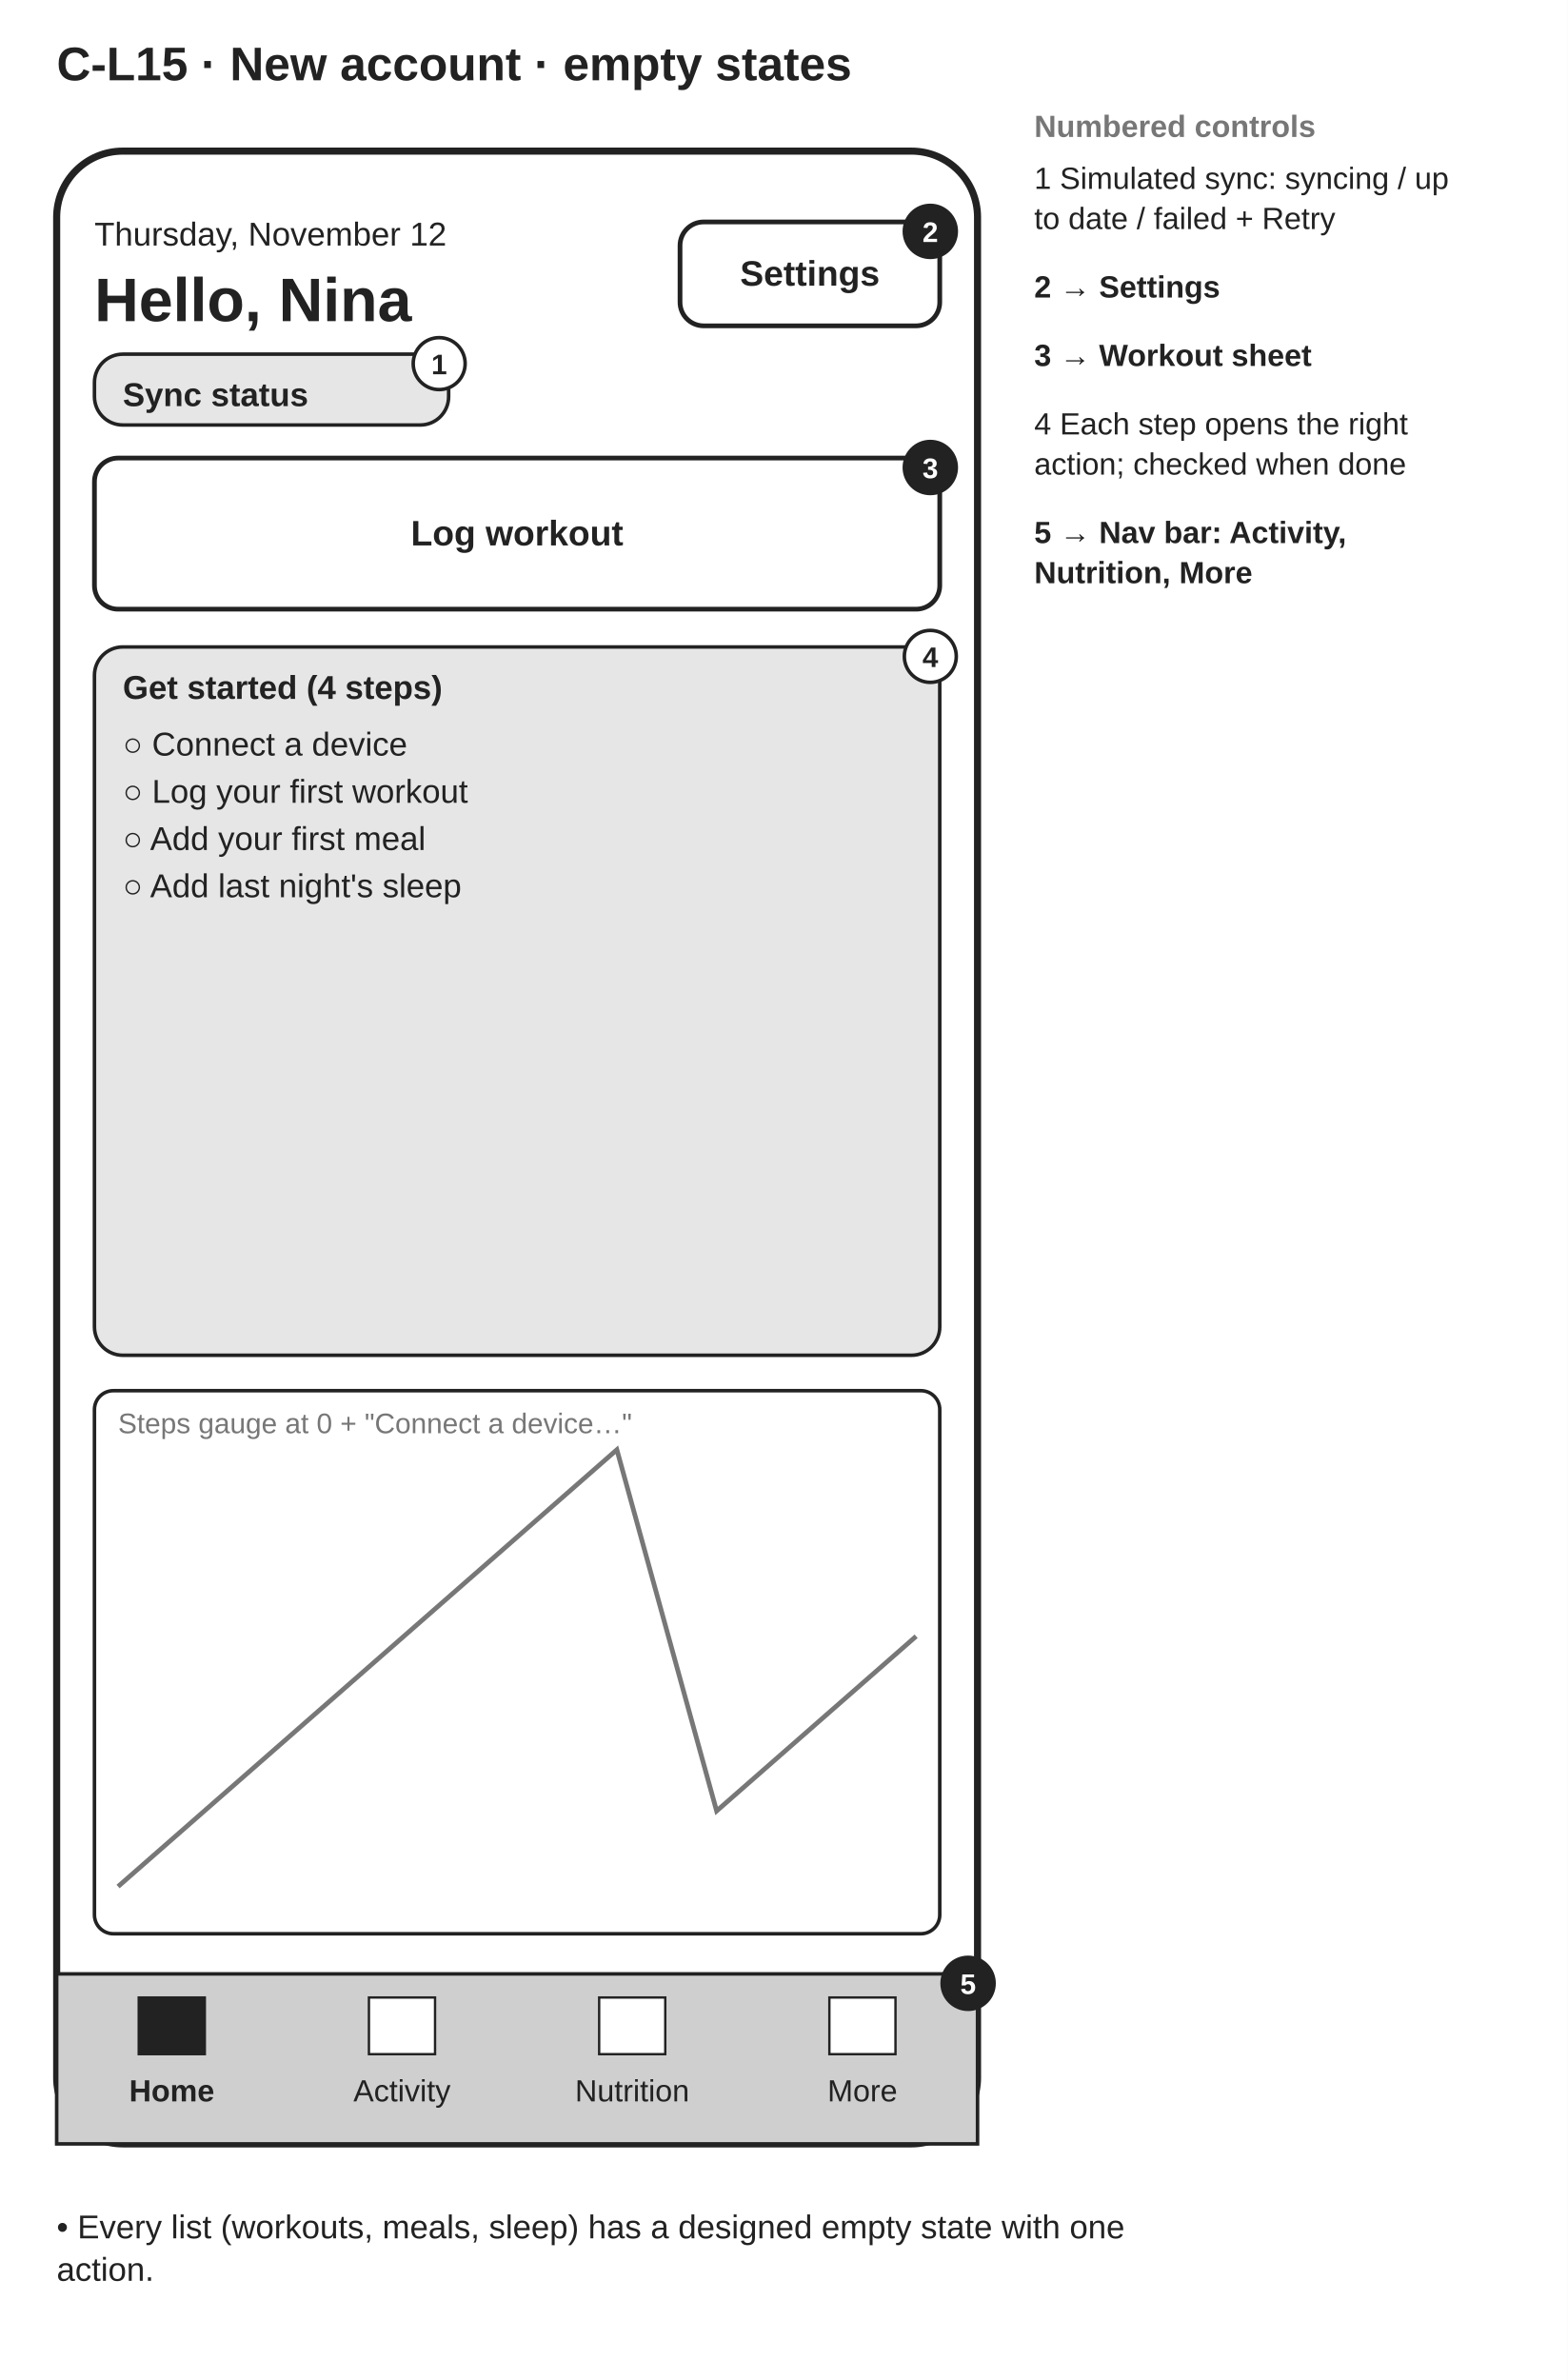
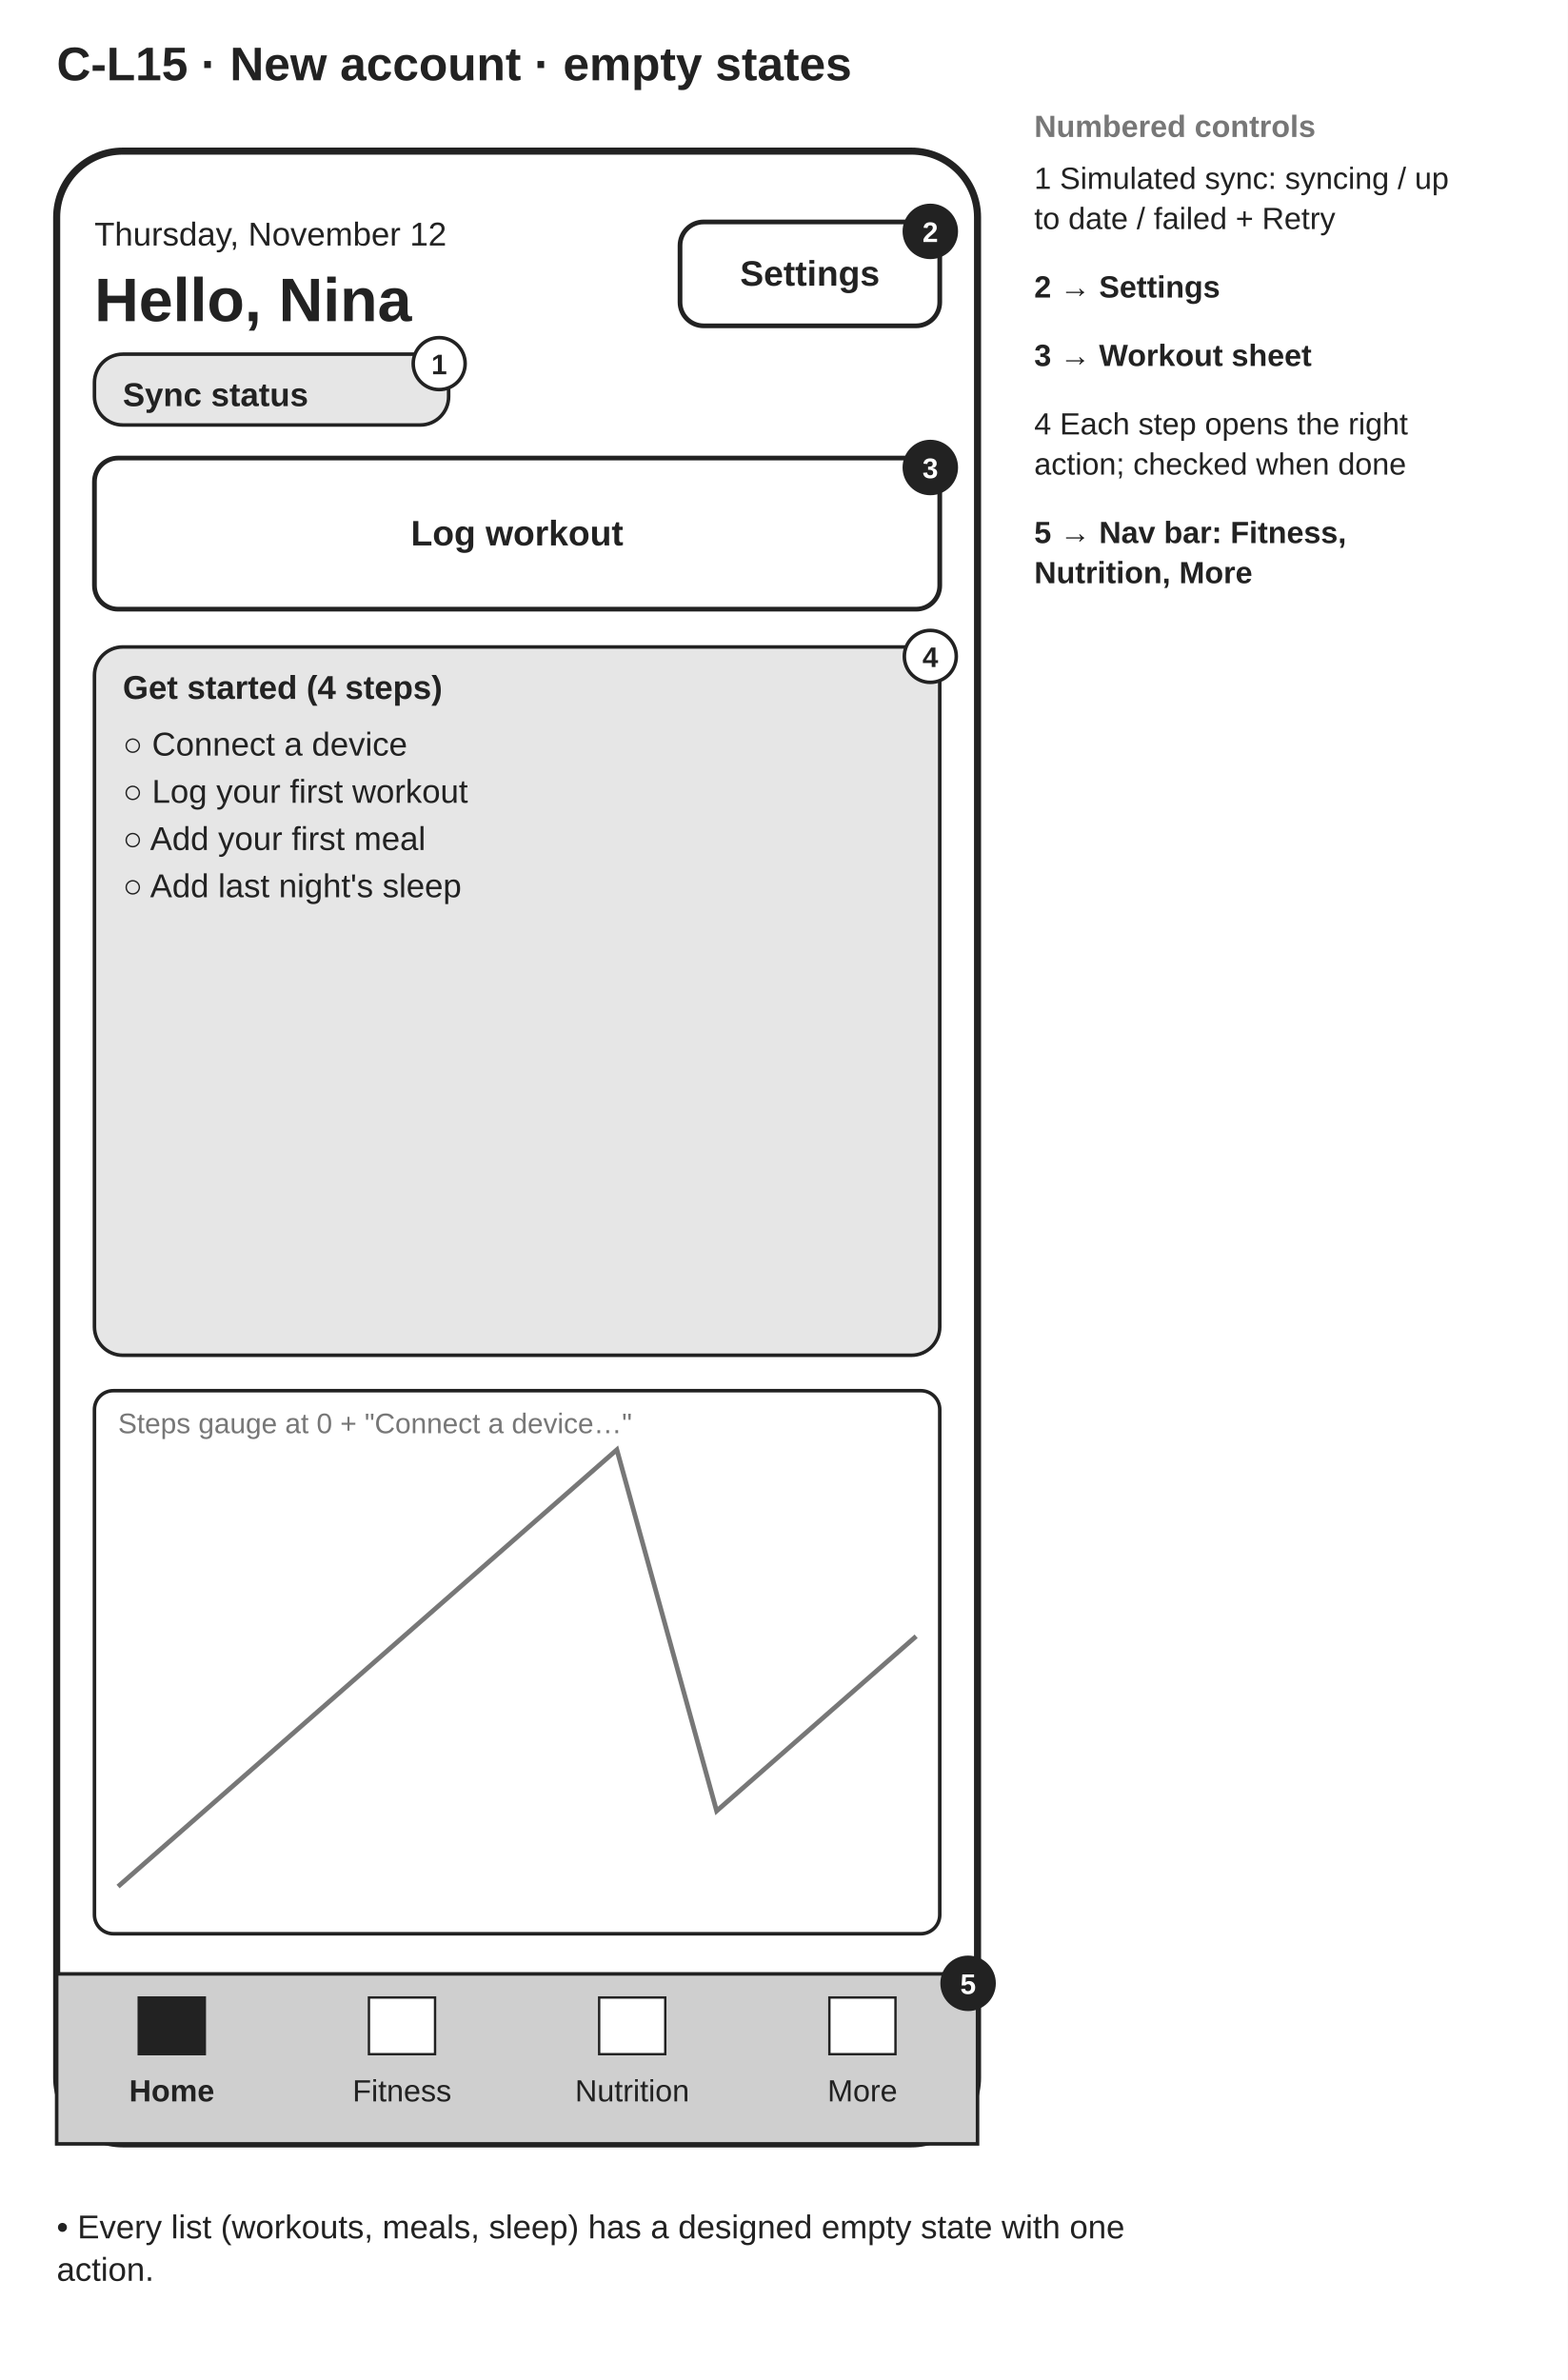
<svg xmlns="http://www.w3.org/2000/svg" width="664" height="1008" viewBox="0 0 664 1008" role="img" aria-label="Low-fidelity wireframe: New account · empty states">
  <defs>
    <marker id="arrow" viewBox="0 0 10 10" refX="9" refY="5" markerWidth="7" markerHeight="7" orient="auto">
      <path d="M0,0L10,5L0,10z" fill="#222" />
    </marker>
  </defs>
  <rect width="100%" height="100%" fill="#fff" />
  <text x="24" y="34" font-size="20" font-family="Arial, sans-serif" font-weight="bold" text-anchor="start" fill="#222">C-L15 · New account · empty states</text>
  <text x="438" y="58" font-size="13" font-family="Arial, sans-serif" font-weight="bold" text-anchor="start" fill="#777">Numbered controls</text>
  <rect x="24" y="64" width="390" height="844" rx="28" fill="#fff" stroke="#222" stroke-width="3" />
  <g clip-path="none">
    <text x="40" y="104" font-size="14" font-family="Arial, sans-serif" text-anchor="start" fill="#222">Thursday, November 12</text>
    <text x="40" y="136" font-size="26" font-family="Arial, sans-serif" font-weight="bold" text-anchor="start" fill="#222">Hello, Nina</text>
    <rect x="40" y="150" width="150" height="30" rx="12" fill="#e6e6e6" stroke="#222" stroke-width="1.5" />
    <text x="52" y="172" font-size="14" font-family="Arial, sans-serif" font-weight="bold" text-anchor="start" fill="#222">Sync status</text>
    <rect x="288" y="94" width="110" height="44" rx="10" fill="#fff" stroke="#222" stroke-width="2" />
    <text x="343" y="121" font-size="15" font-family="Arial, sans-serif" font-weight="bold" text-anchor="middle" fill="#222">Settings</text>
    <rect x="40" y="194" width="358" height="64" rx="10" fill="#fff" stroke="#222" stroke-width="2" />
    <text x="219" y="231" font-size="15" font-family="Arial, sans-serif" font-weight="bold" text-anchor="middle" fill="#222">Log workout</text>
    <rect x="40" y="274" width="358" height="300" rx="12" fill="#e6e6e6" stroke="#222" stroke-width="1.5" />
    <text x="52" y="296" font-size="14" font-family="Arial, sans-serif" font-weight="bold" text-anchor="start" fill="#222">Get started (4 steps)</text>
    <text x="52" y="320" font-size="14" font-family="Arial, sans-serif" text-anchor="start" fill="#222">○ Connect a device</text>
    <text x="52" y="340" font-size="14" font-family="Arial, sans-serif" text-anchor="start" fill="#222">○ Log your first workout</text>
    <text x="52" y="360" font-size="14" font-family="Arial, sans-serif" text-anchor="start" fill="#222">○ Add your first meal</text>
    <text x="52" y="380" font-size="14" font-family="Arial, sans-serif" text-anchor="start" fill="#222">○ Add last night's sleep</text>
    <rect x="40" y="589" width="358" height="230" rx="8" fill="#fff" stroke="#222" stroke-width="1.5" />
    <polyline points="50,799 92.25,762 134.5,725 176.75,688 219,651 261.25,614 303.5,767 345.75,730 388,693" fill="none" stroke="#777" stroke-width="2" />
    <text x="50" y="607" font-size="12" font-family="Arial, sans-serif" text-anchor="start" fill="#777">Steps gauge at 0 + "Connect a device…"</text>
    <rect x="24" y="836" width="390" height="72" fill="#cfcfcf" stroke="#222" stroke-width="1.5" />
    <rect x="58.75" y="846" width="28" height="24" fill="#222" stroke="#222" />
    <text x="72.75" y="890" font-size="13" font-family="Arial, sans-serif" font-weight="bold" text-anchor="middle" fill="#222">Home</text>
    <rect x="156.25" y="846" width="28" height="24" fill="#fff" stroke="#222" />
-     <text x="170.25" y="890" font-size="13" font-family="Arial, sans-serif" text-anchor="middle" fill="#222">Activity</text>
+     <text x="170.25" y="890" font-size="13" font-family="Arial, sans-serif" text-anchor="middle" fill="#222">Fitness</text>
    <rect x="253.75" y="846" width="28" height="24" fill="#fff" stroke="#222" />
    <text x="267.75" y="890" font-size="13" font-family="Arial, sans-serif" text-anchor="middle" fill="#222">Nutrition</text>
    <rect x="351.25" y="846" width="28" height="24" fill="#fff" stroke="#222" />
    <text x="365.25" y="890" font-size="13" font-family="Arial, sans-serif" text-anchor="middle" fill="#222">More</text>
  </g>
  <circle cx="186" cy="154" r="11" fill="#fff" stroke="#222" stroke-width="1.5" />
  <text x="186" y="158.5" font-size="12" font-weight="bold" font-family="Arial" text-anchor="middle" fill="#222">1</text>
  <text x="438" y="80" font-size="13" font-family="Arial, sans-serif" text-anchor="start" fill="#222">1 Simulated sync: syncing / up</text>
  <text x="438" y="97" font-size="13" font-family="Arial, sans-serif" text-anchor="start" fill="#222">to date / failed + Retry</text>
  <circle cx="394" cy="98" r="11" fill="#222" stroke="#222" stroke-width="1.5" />
  <text x="394" y="102.5" font-size="12" font-weight="bold" font-family="Arial" text-anchor="middle" fill="#fff">2</text>
  <text x="438" y="126" font-size="13" font-family="Arial, sans-serif" font-weight="bold" text-anchor="start" fill="#222">2 → Settings</text>
  <circle cx="394" cy="198" r="11" fill="#222" stroke="#222" stroke-width="1.5" />
  <text x="394" y="202.5" font-size="12" font-weight="bold" font-family="Arial" text-anchor="middle" fill="#fff">3</text>
  <text x="438" y="155" font-size="13" font-family="Arial, sans-serif" font-weight="bold" text-anchor="start" fill="#222">3 → Workout sheet</text>
  <circle cx="394" cy="278" r="11" fill="#fff" stroke="#222" stroke-width="1.5" />
  <text x="394" y="282.5" font-size="12" font-weight="bold" font-family="Arial" text-anchor="middle" fill="#222">4</text>
  <text x="438" y="184" font-size="13" font-family="Arial, sans-serif" text-anchor="start" fill="#222">4 Each step opens the right</text>
  <text x="438" y="201" font-size="13" font-family="Arial, sans-serif" text-anchor="start" fill="#222">action; checked when done</text>
  <circle cx="410" cy="840" r="11" fill="#222" stroke="#222" stroke-width="1.5" />
  <text x="410" y="844.5" font-size="12" font-weight="bold" font-family="Arial" text-anchor="middle" fill="#fff">5</text>
-   <text x="438" y="230" font-size="13" font-family="Arial, sans-serif" font-weight="bold" text-anchor="start" fill="#222">5 → Nav bar: Activity,</text>
+   <text x="438" y="230" font-size="13" font-family="Arial, sans-serif" font-weight="bold" text-anchor="start" fill="#222">5 → Nav bar: Fitness,</text>
  <text x="438" y="247" font-size="13" font-family="Arial, sans-serif" font-weight="bold" text-anchor="start" fill="#222">Nutrition, More</text>
  <text x="24" y="948" font-size="14" font-family="Arial, sans-serif" text-anchor="start" fill="#222">• Every list (workouts, meals, sleep) has a designed empty state with one</text>
  <text x="24" y="966" font-size="14" font-family="Arial, sans-serif" text-anchor="start" fill="#222">action.</text>
</svg>
